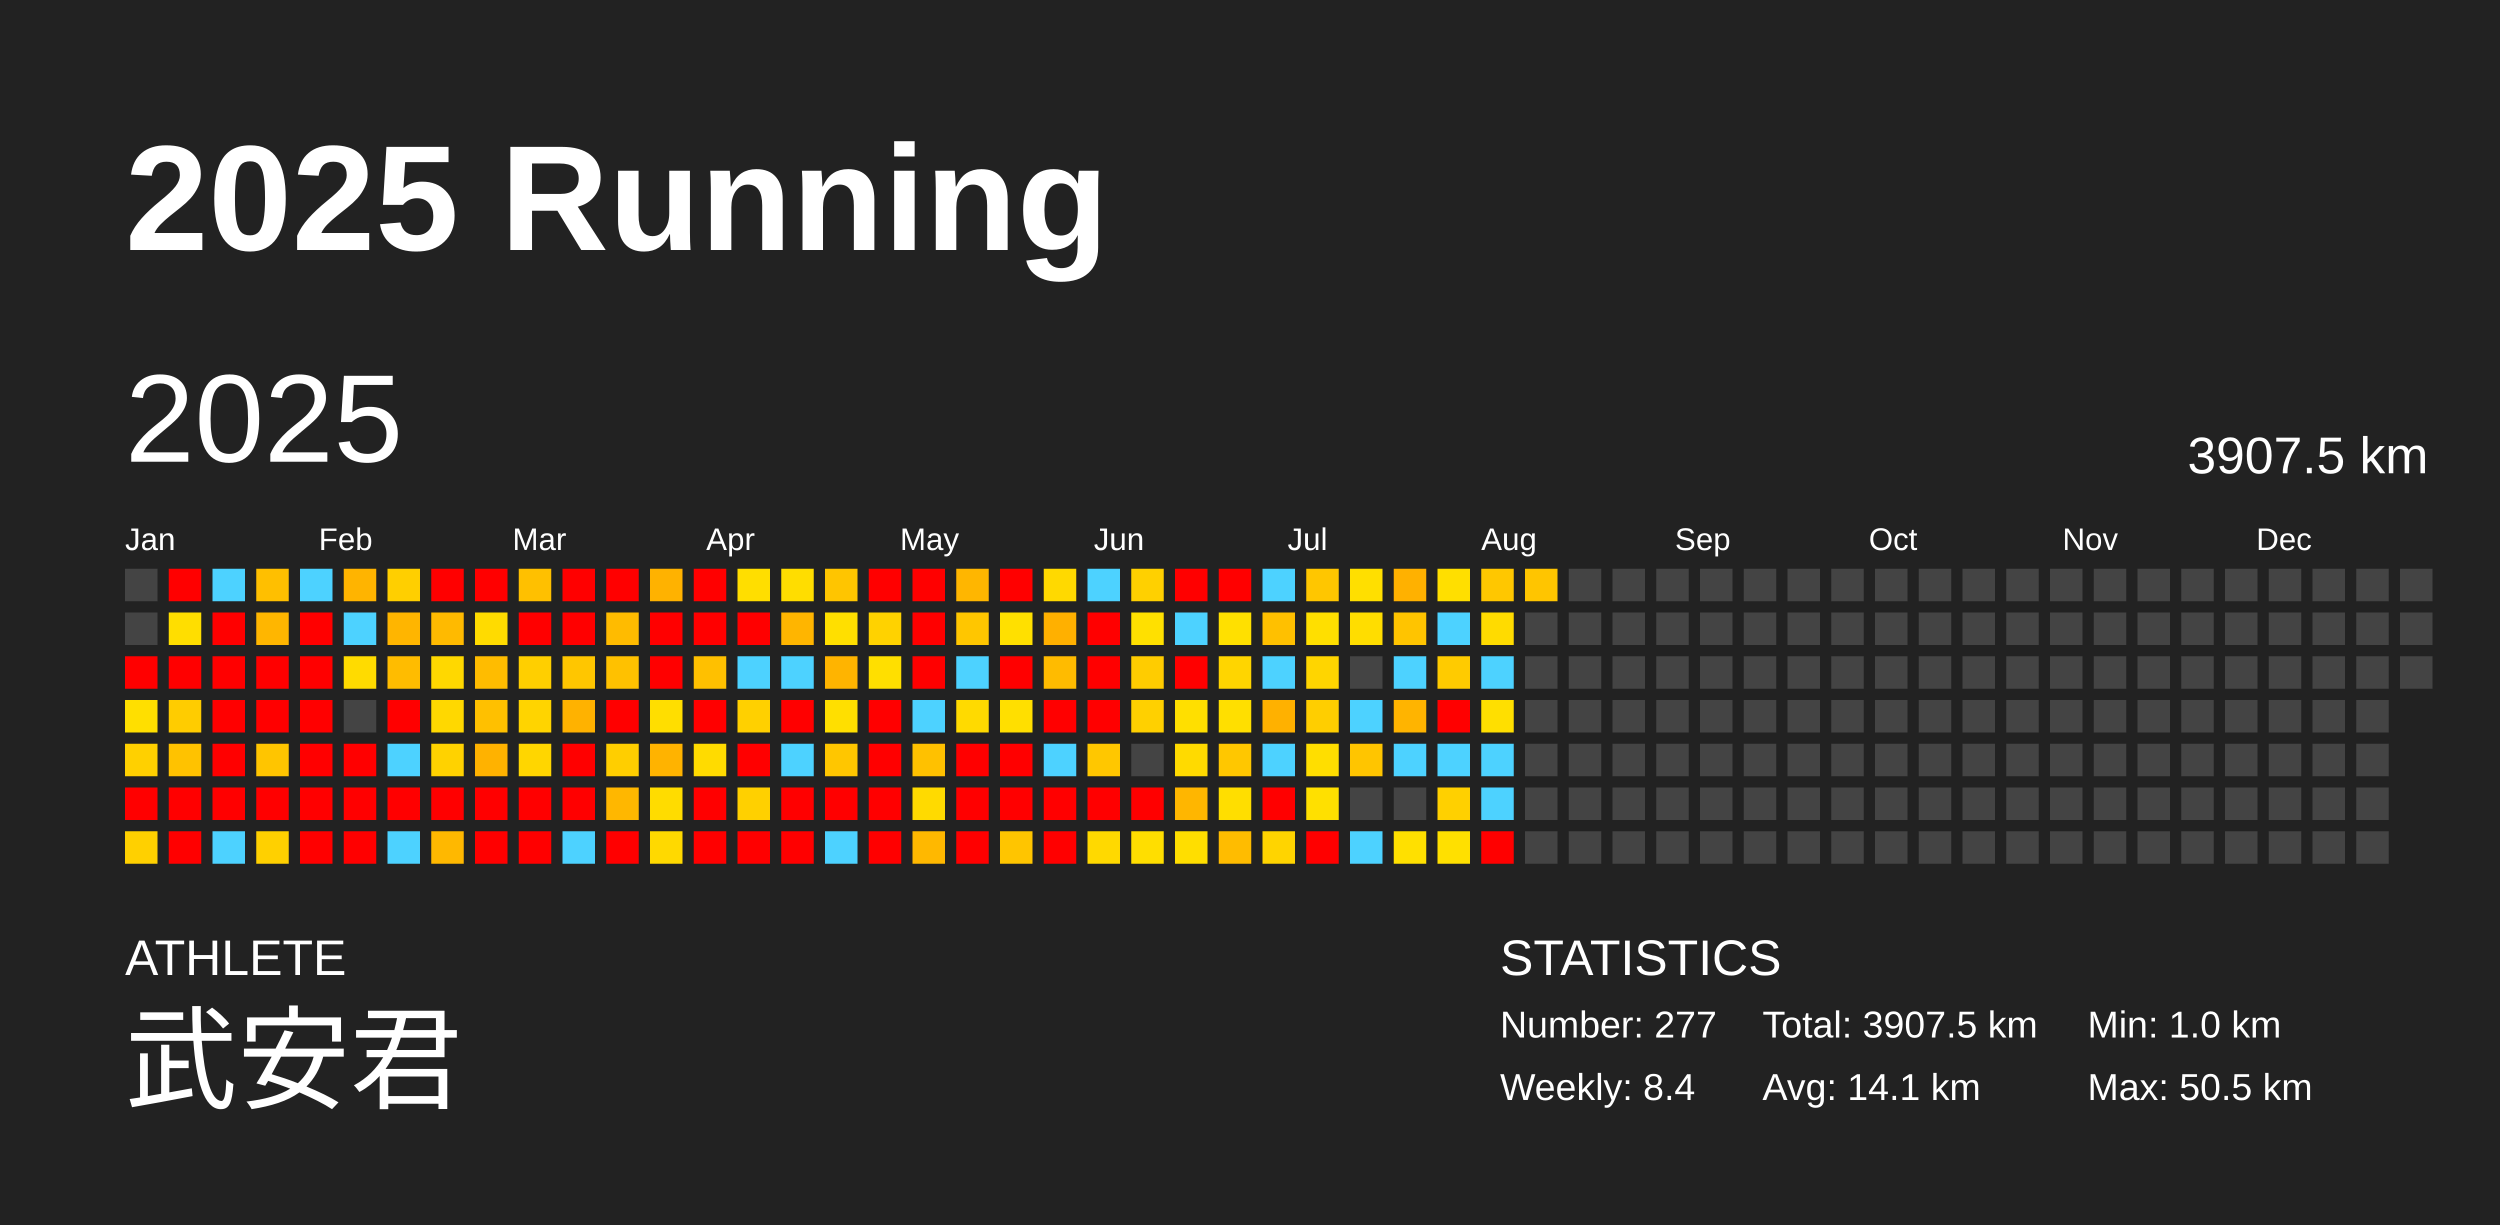
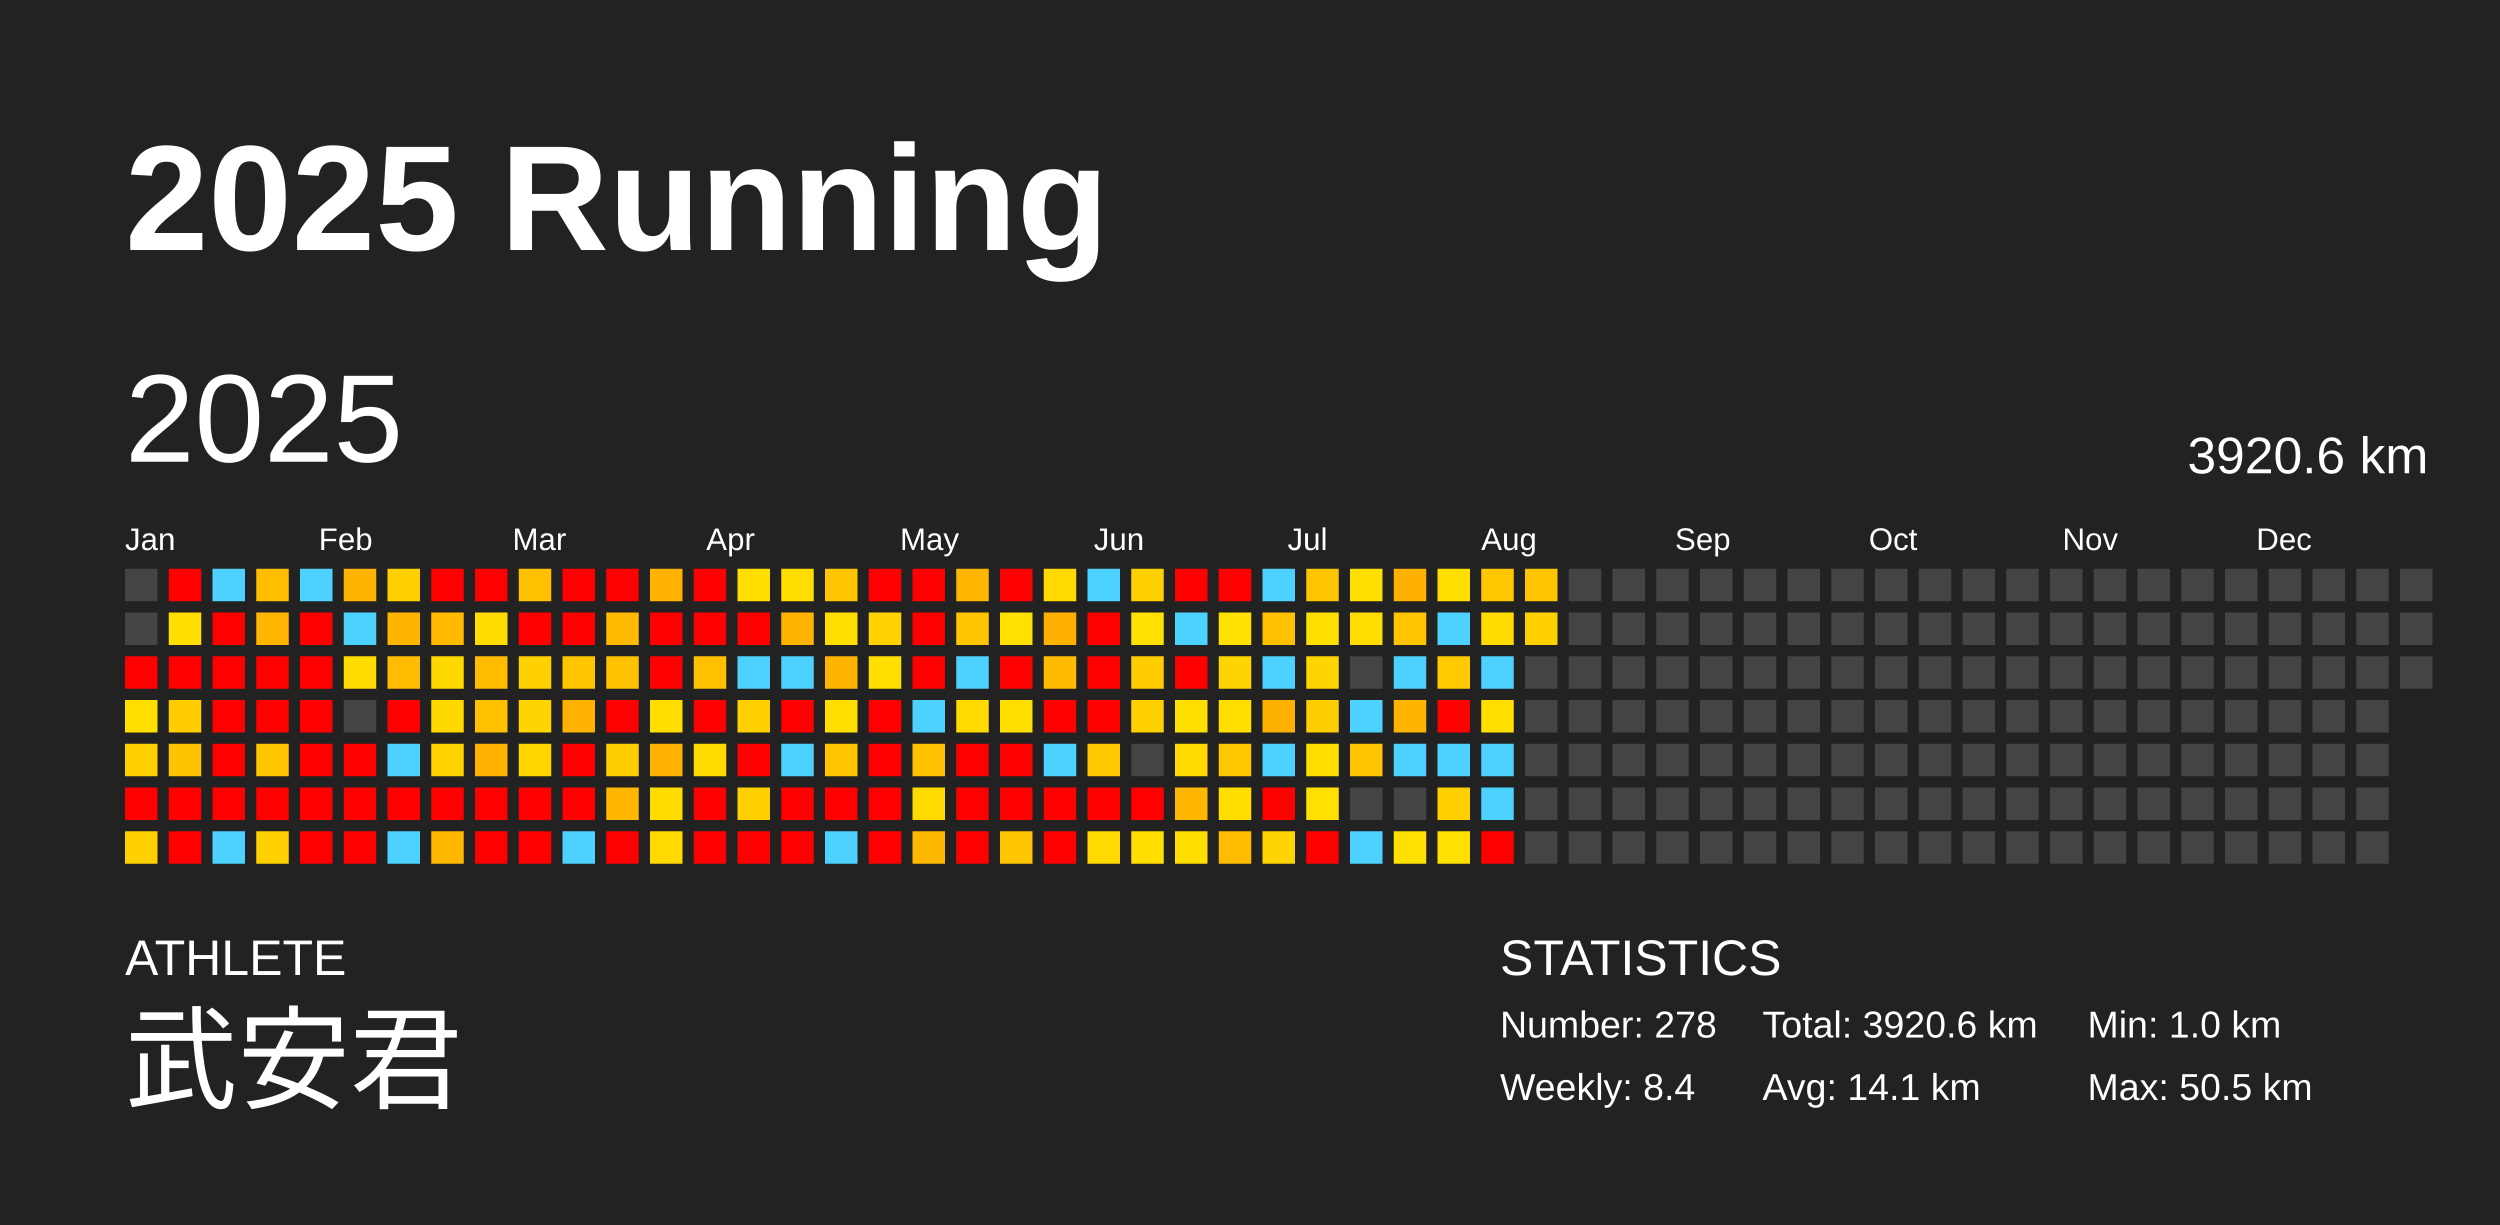
<svg xmlns="http://www.w3.org/2000/svg" baseProfile="full" height="98mm" version="1.1" viewBox="0,0,200,98" width="200mm">
  <defs />
  <rect fill="#222222" height="98" width="200" x="0" y="0" />
  <text fill="#FFFFFF" style="font-size:12px; font-family:Arial; font-weight:bold;" x="10" y="20">2025 Running</text>
  <text fill="#FFFFFF" style="font-size:4px; font-family:Arial" x="10" y="78">ATHLETE</text>
  <text fill="#FFFFFF" style="font-size:9px; font-family:Arial" x="10" y="88">武安君</text>
  <text fill="#FFFFFF" style="font-size:4px; font-family:Arial" x="120" y="78">STATISTICS</text>
-   <text fill="#FFFFFF" style="font-size:3px; font-family:Arial" x="120" y="83">Number: 277</text>
+   <text fill="#FFFFFF" style="font-size:3px; font-family:Arial" x="120" y="83">Number: 278</text>
  <text fill="#FFFFFF" style="font-size:3px; font-family:Arial" x="120" y="88">Weekly: 8.4</text>
-   <text fill="#FFFFFF" style="font-size:3px; font-family:Arial" x="141" y="83">Total: 3907.5 km</text>
+   <text fill="#FFFFFF" style="font-size:3px; font-family:Arial" x="141" y="83">Total: 3920.6 km</text>
  <text fill="#FFFFFF" style="font-size:3px; font-family:Arial" x="141" y="88">Avg: 14.1 km</text>
  <text fill="#FFFFFF" style="font-size:3px; font-family:Arial" x="167" y="83">Min: 1.0 km</text>
  <text fill="#FFFFFF" style="font-size:3px; font-family:Arial" x="167" y="88">Max: 50.5 km</text>
  <text dominant-baseline="hanging" fill="#FFFFFF" style="font-size:10.0px; font-family:Arial;" x="10" y="30">2025</text>
-   <text dominant-baseline="hanging" fill="#FFFFFF" style="font-size:4.125px; font-family:Arial;" x="175" y="35">3907.5 km</text>
+   <text dominant-baseline="hanging" fill="#FFFFFF" style="font-size:4.125px; font-family:Arial;" x="175" y="35">3920.6 km</text>
  <text fill="#FFFFFF" style="font-size:2.5px; font-family:Arial" x="10.0" y="44">Jan</text>
  <text fill="#FFFFFF" style="font-size:2.5px; font-family:Arial" x="25.5" y="44">Feb</text>
  <text fill="#FFFFFF" style="font-size:2.5px; font-family:Arial" x="41.0" y="44">Mar</text>
  <text fill="#FFFFFF" style="font-size:2.5px; font-family:Arial" x="56.5" y="44">Apr</text>
  <text fill="#FFFFFF" style="font-size:2.5px; font-family:Arial" x="72.0" y="44">May</text>
  <text fill="#FFFFFF" style="font-size:2.5px; font-family:Arial" x="87.5" y="44">Jun</text>
  <text fill="#FFFFFF" style="font-size:2.5px; font-family:Arial" x="103.0" y="44">Jul</text>
  <text fill="#FFFFFF" style="font-size:2.5px; font-family:Arial" x="118.5" y="44">Aug</text>
  <text fill="#FFFFFF" style="font-size:2.5px; font-family:Arial" x="134.0" y="44">Sep</text>
  <text fill="#FFFFFF" style="font-size:2.5px; font-family:Arial" x="149.5" y="44">Oct</text>
  <text fill="#FFFFFF" style="font-size:2.5px; font-family:Arial" x="165.0" y="44">Nov</text>
  <text fill="#FFFFFF" style="font-size:2.5px; font-family:Arial" x="180.5" y="44">Dec</text>
  <rect fill="#444444" height="2.6" width="2.6" x="10.0" y="45.5" />
  <rect fill="#444444" height="2.6" width="2.6" x="10.0" y="49.0" />
  <rect fill="red" height="2.6" width="2.6" x="10.0" y="52.5" />
  <rect fill="#ffdf00" height="2.6" width="2.6" x="10.0" y="56.0" />
  <rect fill="#ffd000" height="2.6" width="2.6" x="10.0" y="59.5" />
  <rect fill="red" height="2.6" width="2.6" x="10.0" y="63.0" />
  <rect fill="#ffd000" height="2.6" width="2.6" x="10.0" y="66.5" />
  <rect fill="red" height="2.6" width="2.6" x="13.5" y="45.5" />
  <rect fill="#ffde00" height="2.6" width="2.6" x="13.5" y="49.0" />
  <rect fill="red" height="2.6" width="2.6" x="13.5" y="52.5" />
  <rect fill="#ffcc00" height="2.6" width="2.6" x="13.5" y="56.0" />
  <rect fill="#ffc200" height="2.6" width="2.6" x="13.5" y="59.5" />
  <rect fill="red" height="2.6" width="2.6" x="13.5" y="63.0" />
  <rect fill="red" height="2.6" width="2.6" x="13.5" y="66.5" />
  <rect fill="#4dd2ff" height="2.6" width="2.6" x="17.0" y="45.5" />
  <rect fill="red" height="2.6" width="2.6" x="17.0" y="49.0" />
  <rect fill="red" height="2.6" width="2.6" x="17.0" y="52.5" />
  <rect fill="red" height="2.6" width="2.6" x="17.0" y="56.0" />
  <rect fill="red" height="2.6" width="2.6" x="17.0" y="59.5" />
  <rect fill="red" height="2.6" width="2.6" x="17.0" y="63.0" />
  <rect fill="#4dd2ff" height="2.6" width="2.6" x="17.0" y="66.5" />
  <rect fill="#ffbf00" height="2.6" width="2.6" x="20.5" y="45.5" />
  <rect fill="#ffb600" height="2.6" width="2.6" x="20.5" y="49.0" />
  <rect fill="red" height="2.6" width="2.6" x="20.5" y="52.5" />
  <rect fill="red" height="2.6" width="2.6" x="20.5" y="56.0" />
  <rect fill="#ffc500" height="2.6" width="2.6" x="20.5" y="59.5" />
  <rect fill="red" height="2.6" width="2.6" x="20.5" y="63.0" />
  <rect fill="#ffd000" height="2.6" width="2.6" x="20.5" y="66.5" />
  <rect fill="#4dd2ff" height="2.6" width="2.6" x="24.0" y="45.5" />
  <rect fill="red" height="2.6" width="2.6" x="24.0" y="49.0" />
  <rect fill="red" height="2.6" width="2.6" x="24.0" y="52.5" />
  <rect fill="red" height="2.6" width="2.6" x="24.0" y="56.0" />
  <rect fill="red" height="2.6" width="2.6" x="24.0" y="59.5" />
  <rect fill="red" height="2.6" width="2.6" x="24.0" y="63.0" />
  <rect fill="red" height="2.6" width="2.6" x="24.0" y="66.5" />
  <rect fill="#ffb400" height="2.6" width="2.6" x="27.5" y="45.5" />
  <rect fill="#4dd2ff" height="2.6" width="2.6" x="27.5" y="49.0" />
  <rect fill="#ffdb00" height="2.6" width="2.6" x="27.5" y="52.5" />
  <rect fill="#444444" height="2.6" width="2.6" x="27.5" y="56.0" />
  <rect fill="red" height="2.6" width="2.6" x="27.5" y="59.5" />
  <rect fill="red" height="2.6" width="2.6" x="27.5" y="63.0" />
  <rect fill="red" height="2.6" width="2.6" x="27.5" y="66.5" />
  <rect fill="#ffcf00" height="2.6" width="2.6" x="31.0" y="45.5" />
  <rect fill="#ffb500" height="2.6" width="2.6" x="31.0" y="49.0" />
  <rect fill="#ffbc00" height="2.6" width="2.6" x="31.0" y="52.5" />
  <rect fill="red" height="2.6" width="2.6" x="31.0" y="56.0" />
  <rect fill="#4dd2ff" height="2.6" width="2.6" x="31.0" y="59.5" />
  <rect fill="red" height="2.6" width="2.6" x="31.0" y="63.0" />
  <rect fill="#4dd2ff" height="2.6" width="2.6" x="31.0" y="66.5" />
  <rect fill="red" height="2.6" width="2.6" x="34.5" y="45.5" />
  <rect fill="#ffba00" height="2.6" width="2.6" x="34.5" y="49.0" />
  <rect fill="#ffd800" height="2.6" width="2.6" x="34.5" y="52.5" />
  <rect fill="#ffd800" height="2.6" width="2.6" x="34.5" y="56.0" />
  <rect fill="#ffd200" height="2.6" width="2.6" x="34.5" y="59.5" />
  <rect fill="red" height="2.6" width="2.6" x="34.5" y="63.0" />
  <rect fill="#ffb800" height="2.6" width="2.6" x="34.5" y="66.5" />
  <rect fill="red" height="2.6" width="2.6" x="38.0" y="45.5" />
  <rect fill="#ffdb00" height="2.6" width="2.6" x="38.0" y="49.0" />
  <rect fill="#ffbc00" height="2.6" width="2.6" x="38.0" y="52.5" />
  <rect fill="#ffc000" height="2.6" width="2.6" x="38.0" y="56.0" />
  <rect fill="#ffb200" height="2.6" width="2.6" x="38.0" y="59.5" />
  <rect fill="red" height="2.6" width="2.6" x="38.0" y="63.0" />
  <rect fill="red" height="2.6" width="2.6" x="38.0" y="66.5" />
  <rect fill="#ffc000" height="2.6" width="2.6" x="41.5" y="45.5" />
  <rect fill="red" height="2.6" width="2.6" x="41.5" y="49.0" />
  <rect fill="#ffcf00" height="2.6" width="2.6" x="41.5" y="52.5" />
  <rect fill="#ffd400" height="2.6" width="2.6" x="41.5" y="56.0" />
  <rect fill="#ffd600" height="2.6" width="2.6" x="41.5" y="59.5" />
  <rect fill="red" height="2.6" width="2.6" x="41.5" y="63.0" />
  <rect fill="red" height="2.6" width="2.6" x="41.5" y="66.5" />
  <rect fill="red" height="2.6" width="2.6" x="45.0" y="45.5" />
  <rect fill="red" height="2.6" width="2.6" x="45.0" y="49.0" />
  <rect fill="#ffc600" height="2.6" width="2.6" x="45.0" y="52.5" />
  <rect fill="#ffb200" height="2.6" width="2.6" x="45.0" y="56.0" />
  <rect fill="red" height="2.6" width="2.6" x="45.0" y="59.5" />
  <rect fill="red" height="2.6" width="2.6" x="45.0" y="63.0" />
  <rect fill="#4dd2ff" height="2.6" width="2.6" x="45.0" y="66.5" />
  <rect fill="red" height="2.6" width="2.6" x="48.5" y="45.5" />
  <rect fill="#ffbb00" height="2.6" width="2.6" x="48.5" y="49.0" />
  <rect fill="#ffc100" height="2.6" width="2.6" x="48.5" y="52.5" />
  <rect fill="red" height="2.6" width="2.6" x="48.5" y="56.0" />
  <rect fill="#ffce00" height="2.6" width="2.6" x="48.5" y="59.5" />
  <rect fill="#ffb700" height="2.6" width="2.6" x="48.5" y="63.0" />
  <rect fill="red" height="2.6" width="2.6" x="48.5" y="66.5" />
  <rect fill="#ffb200" height="2.6" width="2.6" x="52.0" y="45.5" />
  <rect fill="red" height="2.6" width="2.6" x="52.0" y="49.0" />
  <rect fill="red" height="2.6" width="2.6" x="52.0" y="52.5" />
  <rect fill="#ffde00" height="2.6" width="2.6" x="52.0" y="56.0" />
  <rect fill="#ffb300" height="2.6" width="2.6" x="52.0" y="59.5" />
  <rect fill="#ffdc00" height="2.6" width="2.6" x="52.0" y="63.0" />
  <rect fill="#ffd900" height="2.6" width="2.6" x="52.0" y="66.5" />
  <rect fill="red" height="2.6" width="2.6" x="55.5" y="45.5" />
  <rect fill="red" height="2.6" width="2.6" x="55.5" y="49.0" />
  <rect fill="#ffc000" height="2.6" width="2.6" x="55.5" y="52.5" />
  <rect fill="red" height="2.6" width="2.6" x="55.5" y="56.0" />
  <rect fill="#ffdb00" height="2.6" width="2.6" x="55.5" y="59.5" />
  <rect fill="red" height="2.6" width="2.6" x="55.5" y="63.0" />
  <rect fill="red" height="2.6" width="2.6" x="55.5" y="66.5" />
  <rect fill="#ffde00" height="2.6" width="2.6" x="59.0" y="45.5" />
  <rect fill="red" height="2.6" width="2.6" x="59.0" y="49.0" />
  <rect fill="#4dd2ff" height="2.6" width="2.6" x="59.0" y="52.5" />
  <rect fill="#ffd000" height="2.6" width="2.6" x="59.0" y="56.0" />
  <rect fill="red" height="2.6" width="2.6" x="59.0" y="59.5" />
  <rect fill="#ffd000" height="2.6" width="2.6" x="59.0" y="63.0" />
  <rect fill="red" height="2.6" width="2.6" x="59.0" y="66.5" />
  <rect fill="#ffdd00" height="2.6" width="2.6" x="62.5" y="45.5" />
  <rect fill="#ffb500" height="2.6" width="2.6" x="62.5" y="49.0" />
  <rect fill="#4dd2ff" height="2.6" width="2.6" x="62.5" y="52.5" />
  <rect fill="red" height="2.6" width="2.6" x="62.5" y="56.0" />
  <rect fill="#4dd2ff" height="2.6" width="2.6" x="62.5" y="59.5" />
  <rect fill="red" height="2.6" width="2.6" x="62.5" y="63.0" />
  <rect fill="red" height="2.6" width="2.6" x="62.5" y="66.5" />
  <rect fill="#ffc500" height="2.6" width="2.6" x="66.0" y="45.5" />
  <rect fill="#ffdf00" height="2.6" width="2.6" x="66.0" y="49.0" />
  <rect fill="#ffb400" height="2.6" width="2.6" x="66.0" y="52.5" />
  <rect fill="#ffdf00" height="2.6" width="2.6" x="66.0" y="56.0" />
  <rect fill="#ffc600" height="2.6" width="2.6" x="66.0" y="59.5" />
  <rect fill="red" height="2.6" width="2.6" x="66.0" y="63.0" />
  <rect fill="#4dd2ff" height="2.6" width="2.6" x="66.0" y="66.5" />
  <rect fill="red" height="2.6" width="2.6" x="69.5" y="45.5" />
  <rect fill="#ffd200" height="2.6" width="2.6" x="69.5" y="49.0" />
  <rect fill="#ffdf00" height="2.6" width="2.6" x="69.5" y="52.5" />
  <rect fill="red" height="2.6" width="2.6" x="69.5" y="56.0" />
  <rect fill="red" height="2.6" width="2.6" x="69.5" y="59.5" />
  <rect fill="red" height="2.6" width="2.6" x="69.5" y="63.0" />
  <rect fill="red" height="2.6" width="2.6" x="69.5" y="66.5" />
  <rect fill="red" height="2.6" width="2.6" x="73.0" y="45.5" />
  <rect fill="red" height="2.6" width="2.6" x="73.0" y="49.0" />
  <rect fill="red" height="2.6" width="2.6" x="73.0" y="52.5" />
  <rect fill="#4dd2ff" height="2.6" width="2.6" x="73.0" y="56.0" />
  <rect fill="#ffc100" height="2.6" width="2.6" x="73.0" y="59.5" />
  <rect fill="#ffda00" height="2.6" width="2.6" x="73.0" y="63.0" />
  <rect fill="#ffb800" height="2.6" width="2.6" x="73.0" y="66.5" />
  <rect fill="#ffb600" height="2.6" width="2.6" x="76.5" y="45.5" />
  <rect fill="#ffc600" height="2.6" width="2.6" x="76.5" y="49.0" />
  <rect fill="#4dd2ff" height="2.6" width="2.6" x="76.5" y="52.5" />
  <rect fill="#ffda00" height="2.6" width="2.6" x="76.5" y="56.0" />
  <rect fill="red" height="2.6" width="2.6" x="76.5" y="59.5" />
  <rect fill="red" height="2.6" width="2.6" x="76.5" y="63.0" />
  <rect fill="red" height="2.6" width="2.6" x="76.5" y="66.5" />
  <rect fill="red" height="2.6" width="2.6" x="80.0" y="45.5" />
  <rect fill="#ffe000" height="2.6" width="2.6" x="80.0" y="49.0" />
  <rect fill="red" height="2.6" width="2.6" x="80.0" y="52.5" />
  <rect fill="#ffdf00" height="2.6" width="2.6" x="80.0" y="56.0" />
  <rect fill="red" height="2.6" width="2.6" x="80.0" y="59.5" />
  <rect fill="red" height="2.6" width="2.6" x="80.0" y="63.0" />
  <rect fill="#ffc500" height="2.6" width="2.6" x="80.0" y="66.5" />
  <rect fill="#ffd900" height="2.6" width="2.6" x="83.5" y="45.5" />
  <rect fill="#ffb000" height="2.6" width="2.6" x="83.5" y="49.0" />
  <rect fill="#ffbb00" height="2.6" width="2.6" x="83.5" y="52.5" />
  <rect fill="red" height="2.6" width="2.6" x="83.5" y="56.0" />
  <rect fill="#4dd2ff" height="2.6" width="2.6" x="83.5" y="59.5" />
  <rect fill="red" height="2.6" width="2.6" x="83.5" y="63.0" />
  <rect fill="red" height="2.6" width="2.6" x="83.5" y="66.5" />
  <rect fill="#4dd2ff" height="2.6" width="2.6" x="87.0" y="45.5" />
  <rect fill="red" height="2.6" width="2.6" x="87.0" y="49.0" />
  <rect fill="red" height="2.6" width="2.6" x="87.0" y="52.5" />
  <rect fill="red" height="2.6" width="2.6" x="87.0" y="56.0" />
  <rect fill="#ffc700" height="2.6" width="2.6" x="87.0" y="59.5" />
  <rect fill="red" height="2.6" width="2.6" x="87.0" y="63.0" />
  <rect fill="#ffd900" height="2.6" width="2.6" x="87.0" y="66.5" />
  <rect fill="#ffd000" height="2.6" width="2.6" x="90.5" y="45.5" />
  <rect fill="#ffe000" height="2.6" width="2.6" x="90.5" y="49.0" />
  <rect fill="#ffcc00" height="2.6" width="2.6" x="90.5" y="52.5" />
  <rect fill="#ffd000" height="2.6" width="2.6" x="90.5" y="56.0" />
  <rect fill="#444444" height="2.6" width="2.6" x="90.5" y="59.5" />
  <rect fill="red" height="2.6" width="2.6" x="90.5" y="63.0" />
  <rect fill="#ffde00" height="2.6" width="2.6" x="90.5" y="66.5" />
  <rect fill="red" height="2.6" width="2.6" x="94.0" y="45.5" />
  <rect fill="#4dd2ff" height="2.6" width="2.6" x="94.0" y="49.0" />
  <rect fill="red" height="2.6" width="2.6" x="94.0" y="52.5" />
  <rect fill="#ffdf00" height="2.6" width="2.6" x="94.0" y="56.0" />
  <rect fill="#ffda00" height="2.6" width="2.6" x="94.0" y="59.5" />
  <rect fill="#ffb600" height="2.6" width="2.6" x="94.0" y="63.0" />
  <rect fill="#ffde00" height="2.6" width="2.6" x="94.0" y="66.5" />
  <rect fill="red" height="2.6" width="2.6" x="97.5" y="45.5" />
  <rect fill="#ffe000" height="2.6" width="2.6" x="97.5" y="49.0" />
  <rect fill="#ffd500" height="2.6" width="2.6" x="97.5" y="52.5" />
  <rect fill="#ffdf00" height="2.6" width="2.6" x="97.5" y="56.0" />
  <rect fill="#ffc700" height="2.6" width="2.6" x="97.5" y="59.5" />
  <rect fill="#ffde00" height="2.6" width="2.6" x="97.5" y="63.0" />
  <rect fill="#ffbc00" height="2.6" width="2.6" x="97.5" y="66.5" />
  <rect fill="#4dd2ff" height="2.6" width="2.6" x="101.0" y="45.5" />
  <rect fill="#ffc000" height="2.6" width="2.6" x="101.0" y="49.0" />
  <rect fill="#4dd2ff" height="2.6" width="2.6" x="101.0" y="52.5" />
  <rect fill="#ffb100" height="2.6" width="2.6" x="101.0" y="56.0" />
  <rect fill="#4dd2ff" height="2.6" width="2.6" x="101.0" y="59.5" />
  <rect fill="red" height="2.6" width="2.6" x="101.0" y="63.0" />
  <rect fill="#ffd400" height="2.6" width="2.6" x="101.0" y="66.5" />
  <rect fill="#ffc600" height="2.6" width="2.6" x="104.5" y="45.5" />
  <rect fill="#ffdf00" height="2.6" width="2.6" x="104.5" y="49.0" />
  <rect fill="#ffd500" height="2.6" width="2.6" x="104.5" y="52.5" />
  <rect fill="#ffce00" height="2.6" width="2.6" x="104.5" y="56.0" />
  <rect fill="#ffde00" height="2.6" width="2.6" x="104.5" y="59.5" />
  <rect fill="#ffe000" height="2.6" width="2.6" x="104.5" y="63.0" />
  <rect fill="red" height="2.6" width="2.6" x="104.5" y="66.5" />
  <rect fill="#ffdf00" height="2.6" width="2.6" x="108.0" y="45.5" />
  <rect fill="#ffdd00" height="2.6" width="2.6" x="108.0" y="49.0" />
  <rect fill="#444444" height="2.6" width="2.6" x="108.0" y="52.5" />
  <rect fill="#4dd2ff" height="2.6" width="2.6" x="108.0" y="56.0" />
  <rect fill="#ffc500" height="2.6" width="2.6" x="108.0" y="59.5" />
  <rect fill="#444444" height="2.6" width="2.6" x="108.0" y="63.0" />
  <rect fill="#4dd2ff" height="2.6" width="2.6" x="108.0" y="66.5" />
  <rect fill="#ffb100" height="2.6" width="2.6" x="111.5" y="45.5" />
  <rect fill="#ffc400" height="2.6" width="2.6" x="111.5" y="49.0" />
  <rect fill="#4dd2ff" height="2.6" width="2.6" x="111.5" y="52.5" />
  <rect fill="#ffb400" height="2.6" width="2.6" x="111.5" y="56.0" />
  <rect fill="#4dd2ff" height="2.6" width="2.6" x="111.5" y="59.5" />
  <rect fill="#444444" height="2.6" width="2.6" x="111.5" y="63.0" />
  <rect fill="#ffe000" height="2.6" width="2.6" x="111.5" y="66.5" />
  <rect fill="#ffdf00" height="2.6" width="2.6" x="115.0" y="45.5" />
  <rect fill="#4dd2ff" height="2.6" width="2.6" x="115.0" y="49.0" />
  <rect fill="#ffcb00" height="2.6" width="2.6" x="115.0" y="52.5" />
  <rect fill="red" height="2.6" width="2.6" x="115.0" y="56.0" />
  <rect fill="#4dd2ff" height="2.6" width="2.6" x="115.0" y="59.5" />
  <rect fill="#ffd000" height="2.6" width="2.6" x="115.0" y="63.0" />
  <rect fill="#ffe000" height="2.6" width="2.6" x="115.0" y="66.5" />
  <rect fill="#ffc700" height="2.6" width="2.6" x="118.5" y="45.5" />
  <rect fill="#ffdb00" height="2.6" width="2.6" x="118.5" y="49.0" />
  <rect fill="#4dd2ff" height="2.6" width="2.6" x="118.5" y="52.5" />
  <rect fill="#ffdf00" height="2.6" width="2.6" x="118.5" y="56.0" />
  <rect fill="#4dd2ff" height="2.6" width="2.6" x="118.5" y="59.5" />
  <rect fill="#4dd2ff" height="2.6" width="2.6" x="118.5" y="63.0" />
  <rect fill="red" height="2.6" width="2.6" x="118.5" y="66.5" />
  <rect fill="#ffc500" height="2.6" width="2.6" x="122.0" y="45.5" />
-   <rect fill="#444444" height="2.6" width="2.6" x="122.0" y="49.0" />
+   <rect fill="#ffd000" height="2.6" width="2.6" x="122.0" y="49.0" />
  <rect fill="#444444" height="2.6" width="2.6" x="122.0" y="52.5" />
  <rect fill="#444444" height="2.6" width="2.6" x="122.0" y="56.0" />
  <rect fill="#444444" height="2.6" width="2.6" x="122.0" y="59.5" />
  <rect fill="#444444" height="2.6" width="2.6" x="122.0" y="63.0" />
  <rect fill="#444444" height="2.6" width="2.6" x="122.0" y="66.5" />
  <rect fill="#444444" height="2.6" width="2.6" x="125.5" y="45.5" />
  <rect fill="#444444" height="2.6" width="2.6" x="125.5" y="49.0" />
  <rect fill="#444444" height="2.6" width="2.6" x="125.5" y="52.5" />
  <rect fill="#444444" height="2.6" width="2.6" x="125.5" y="56.0" />
  <rect fill="#444444" height="2.6" width="2.6" x="125.5" y="59.5" />
  <rect fill="#444444" height="2.6" width="2.6" x="125.5" y="63.0" />
  <rect fill="#444444" height="2.6" width="2.6" x="125.5" y="66.5" />
  <rect fill="#444444" height="2.6" width="2.6" x="129.0" y="45.5" />
  <rect fill="#444444" height="2.6" width="2.6" x="129.0" y="49.0" />
  <rect fill="#444444" height="2.6" width="2.6" x="129.0" y="52.5" />
  <rect fill="#444444" height="2.6" width="2.6" x="129.0" y="56.0" />
  <rect fill="#444444" height="2.6" width="2.6" x="129.0" y="59.5" />
  <rect fill="#444444" height="2.6" width="2.6" x="129.0" y="63.0" />
  <rect fill="#444444" height="2.6" width="2.6" x="129.0" y="66.5" />
  <rect fill="#444444" height="2.6" width="2.6" x="132.5" y="45.5" />
  <rect fill="#444444" height="2.6" width="2.6" x="132.5" y="49.0" />
  <rect fill="#444444" height="2.6" width="2.6" x="132.5" y="52.5" />
  <rect fill="#444444" height="2.6" width="2.6" x="132.5" y="56.0" />
  <rect fill="#444444" height="2.6" width="2.6" x="132.5" y="59.5" />
  <rect fill="#444444" height="2.6" width="2.6" x="132.5" y="63.0" />
  <rect fill="#444444" height="2.6" width="2.6" x="132.5" y="66.5" />
  <rect fill="#444444" height="2.6" width="2.6" x="136.0" y="45.5" />
  <rect fill="#444444" height="2.6" width="2.6" x="136.0" y="49.0" />
  <rect fill="#444444" height="2.6" width="2.6" x="136.0" y="52.5" />
  <rect fill="#444444" height="2.6" width="2.6" x="136.0" y="56.0" />
  <rect fill="#444444" height="2.6" width="2.6" x="136.0" y="59.5" />
  <rect fill="#444444" height="2.6" width="2.6" x="136.0" y="63.0" />
  <rect fill="#444444" height="2.6" width="2.6" x="136.0" y="66.5" />
  <rect fill="#444444" height="2.6" width="2.6" x="139.5" y="45.5" />
  <rect fill="#444444" height="2.6" width="2.6" x="139.5" y="49.0" />
  <rect fill="#444444" height="2.6" width="2.6" x="139.5" y="52.5" />
  <rect fill="#444444" height="2.6" width="2.6" x="139.5" y="56.0" />
  <rect fill="#444444" height="2.6" width="2.6" x="139.5" y="59.5" />
  <rect fill="#444444" height="2.6" width="2.6" x="139.5" y="63.0" />
  <rect fill="#444444" height="2.6" width="2.6" x="139.5" y="66.5" />
  <rect fill="#444444" height="2.6" width="2.6" x="143.0" y="45.5" />
  <rect fill="#444444" height="2.6" width="2.6" x="143.0" y="49.0" />
  <rect fill="#444444" height="2.6" width="2.6" x="143.0" y="52.5" />
  <rect fill="#444444" height="2.6" width="2.6" x="143.0" y="56.0" />
  <rect fill="#444444" height="2.6" width="2.6" x="143.0" y="59.5" />
  <rect fill="#444444" height="2.6" width="2.6" x="143.0" y="63.0" />
  <rect fill="#444444" height="2.6" width="2.6" x="143.0" y="66.5" />
  <rect fill="#444444" height="2.6" width="2.6" x="146.5" y="45.5" />
  <rect fill="#444444" height="2.6" width="2.6" x="146.5" y="49.0" />
  <rect fill="#444444" height="2.6" width="2.6" x="146.5" y="52.5" />
  <rect fill="#444444" height="2.6" width="2.6" x="146.5" y="56.0" />
  <rect fill="#444444" height="2.6" width="2.6" x="146.5" y="59.5" />
  <rect fill="#444444" height="2.6" width="2.6" x="146.5" y="63.0" />
  <rect fill="#444444" height="2.6" width="2.6" x="146.5" y="66.5" />
  <rect fill="#444444" height="2.6" width="2.6" x="150.0" y="45.5" />
  <rect fill="#444444" height="2.6" width="2.6" x="150.0" y="49.0" />
  <rect fill="#444444" height="2.6" width="2.6" x="150.0" y="52.5" />
  <rect fill="#444444" height="2.6" width="2.6" x="150.0" y="56.0" />
  <rect fill="#444444" height="2.6" width="2.6" x="150.0" y="59.5" />
  <rect fill="#444444" height="2.6" width="2.6" x="150.0" y="63.0" />
  <rect fill="#444444" height="2.6" width="2.6" x="150.0" y="66.5" />
  <rect fill="#444444" height="2.6" width="2.6" x="153.5" y="45.5" />
  <rect fill="#444444" height="2.6" width="2.6" x="153.5" y="49.0" />
  <rect fill="#444444" height="2.6" width="2.6" x="153.5" y="52.5" />
  <rect fill="#444444" height="2.6" width="2.6" x="153.5" y="56.0" />
  <rect fill="#444444" height="2.6" width="2.6" x="153.5" y="59.5" />
  <rect fill="#444444" height="2.6" width="2.6" x="153.5" y="63.0" />
  <rect fill="#444444" height="2.6" width="2.6" x="153.5" y="66.5" />
  <rect fill="#444444" height="2.6" width="2.6" x="157.0" y="45.5" />
  <rect fill="#444444" height="2.6" width="2.6" x="157.0" y="49.0" />
  <rect fill="#444444" height="2.6" width="2.6" x="157.0" y="52.5" />
  <rect fill="#444444" height="2.6" width="2.6" x="157.0" y="56.0" />
  <rect fill="#444444" height="2.6" width="2.6" x="157.0" y="59.5" />
  <rect fill="#444444" height="2.6" width="2.6" x="157.0" y="63.0" />
  <rect fill="#444444" height="2.6" width="2.6" x="157.0" y="66.5" />
  <rect fill="#444444" height="2.6" width="2.6" x="160.5" y="45.5" />
  <rect fill="#444444" height="2.6" width="2.6" x="160.5" y="49.0" />
  <rect fill="#444444" height="2.6" width="2.6" x="160.5" y="52.5" />
  <rect fill="#444444" height="2.6" width="2.6" x="160.5" y="56.0" />
  <rect fill="#444444" height="2.6" width="2.6" x="160.5" y="59.5" />
  <rect fill="#444444" height="2.6" width="2.6" x="160.5" y="63.0" />
  <rect fill="#444444" height="2.6" width="2.6" x="160.5" y="66.5" />
  <rect fill="#444444" height="2.6" width="2.6" x="164.0" y="45.5" />
  <rect fill="#444444" height="2.6" width="2.6" x="164.0" y="49.0" />
  <rect fill="#444444" height="2.6" width="2.6" x="164.0" y="52.5" />
  <rect fill="#444444" height="2.6" width="2.6" x="164.0" y="56.0" />
  <rect fill="#444444" height="2.6" width="2.6" x="164.0" y="59.5" />
  <rect fill="#444444" height="2.6" width="2.6" x="164.0" y="63.0" />
  <rect fill="#444444" height="2.6" width="2.6" x="164.0" y="66.5" />
  <rect fill="#444444" height="2.6" width="2.6" x="167.5" y="45.5" />
  <rect fill="#444444" height="2.6" width="2.6" x="167.5" y="49.0" />
  <rect fill="#444444" height="2.6" width="2.6" x="167.5" y="52.5" />
  <rect fill="#444444" height="2.6" width="2.6" x="167.5" y="56.0" />
  <rect fill="#444444" height="2.6" width="2.6" x="167.5" y="59.5" />
  <rect fill="#444444" height="2.6" width="2.6" x="167.5" y="63.0" />
  <rect fill="#444444" height="2.6" width="2.6" x="167.5" y="66.5" />
  <rect fill="#444444" height="2.6" width="2.6" x="171.0" y="45.5" />
  <rect fill="#444444" height="2.6" width="2.6" x="171.0" y="49.0" />
  <rect fill="#444444" height="2.6" width="2.6" x="171.0" y="52.5" />
  <rect fill="#444444" height="2.6" width="2.6" x="171.0" y="56.0" />
  <rect fill="#444444" height="2.6" width="2.6" x="171.0" y="59.5" />
  <rect fill="#444444" height="2.6" width="2.6" x="171.0" y="63.0" />
  <rect fill="#444444" height="2.6" width="2.6" x="171.0" y="66.5" />
  <rect fill="#444444" height="2.6" width="2.6" x="174.5" y="45.5" />
  <rect fill="#444444" height="2.6" width="2.6" x="174.5" y="49.0" />
  <rect fill="#444444" height="2.6" width="2.6" x="174.5" y="52.5" />
  <rect fill="#444444" height="2.6" width="2.6" x="174.5" y="56.0" />
  <rect fill="#444444" height="2.6" width="2.6" x="174.5" y="59.5" />
  <rect fill="#444444" height="2.6" width="2.6" x="174.5" y="63.0" />
  <rect fill="#444444" height="2.6" width="2.6" x="174.5" y="66.5" />
  <rect fill="#444444" height="2.6" width="2.6" x="178.0" y="45.5" />
  <rect fill="#444444" height="2.6" width="2.6" x="178.0" y="49.0" />
  <rect fill="#444444" height="2.6" width="2.6" x="178.0" y="52.5" />
  <rect fill="#444444" height="2.6" width="2.6" x="178.0" y="56.0" />
  <rect fill="#444444" height="2.6" width="2.6" x="178.0" y="59.5" />
  <rect fill="#444444" height="2.6" width="2.6" x="178.0" y="63.0" />
  <rect fill="#444444" height="2.6" width="2.6" x="178.0" y="66.5" />
  <rect fill="#444444" height="2.6" width="2.6" x="181.5" y="45.5" />
  <rect fill="#444444" height="2.6" width="2.6" x="181.5" y="49.0" />
  <rect fill="#444444" height="2.6" width="2.6" x="181.5" y="52.5" />
  <rect fill="#444444" height="2.6" width="2.6" x="181.5" y="56.0" />
  <rect fill="#444444" height="2.6" width="2.6" x="181.5" y="59.5" />
  <rect fill="#444444" height="2.6" width="2.6" x="181.5" y="63.0" />
  <rect fill="#444444" height="2.6" width="2.6" x="181.5" y="66.5" />
  <rect fill="#444444" height="2.6" width="2.6" x="185.0" y="45.5" />
  <rect fill="#444444" height="2.6" width="2.6" x="185.0" y="49.0" />
  <rect fill="#444444" height="2.6" width="2.6" x="185.0" y="52.5" />
  <rect fill="#444444" height="2.6" width="2.6" x="185.0" y="56.0" />
  <rect fill="#444444" height="2.6" width="2.6" x="185.0" y="59.5" />
  <rect fill="#444444" height="2.6" width="2.6" x="185.0" y="63.0" />
  <rect fill="#444444" height="2.6" width="2.6" x="185.0" y="66.5" />
  <rect fill="#444444" height="2.6" width="2.6" x="188.5" y="45.5" />
  <rect fill="#444444" height="2.6" width="2.6" x="188.5" y="49.0" />
  <rect fill="#444444" height="2.6" width="2.6" x="188.5" y="52.5" />
  <rect fill="#444444" height="2.6" width="2.6" x="188.5" y="56.0" />
  <rect fill="#444444" height="2.6" width="2.6" x="188.5" y="59.5" />
  <rect fill="#444444" height="2.6" width="2.6" x="188.5" y="63.0" />
  <rect fill="#444444" height="2.6" width="2.6" x="188.5" y="66.5" />
  <rect fill="#444444" height="2.6" width="2.6" x="192.0" y="45.5" />
  <rect fill="#444444" height="2.6" width="2.6" x="192.0" y="49.0" />
  <rect fill="#444444" height="2.6" width="2.6" x="192.0" y="52.5" />
</svg>
